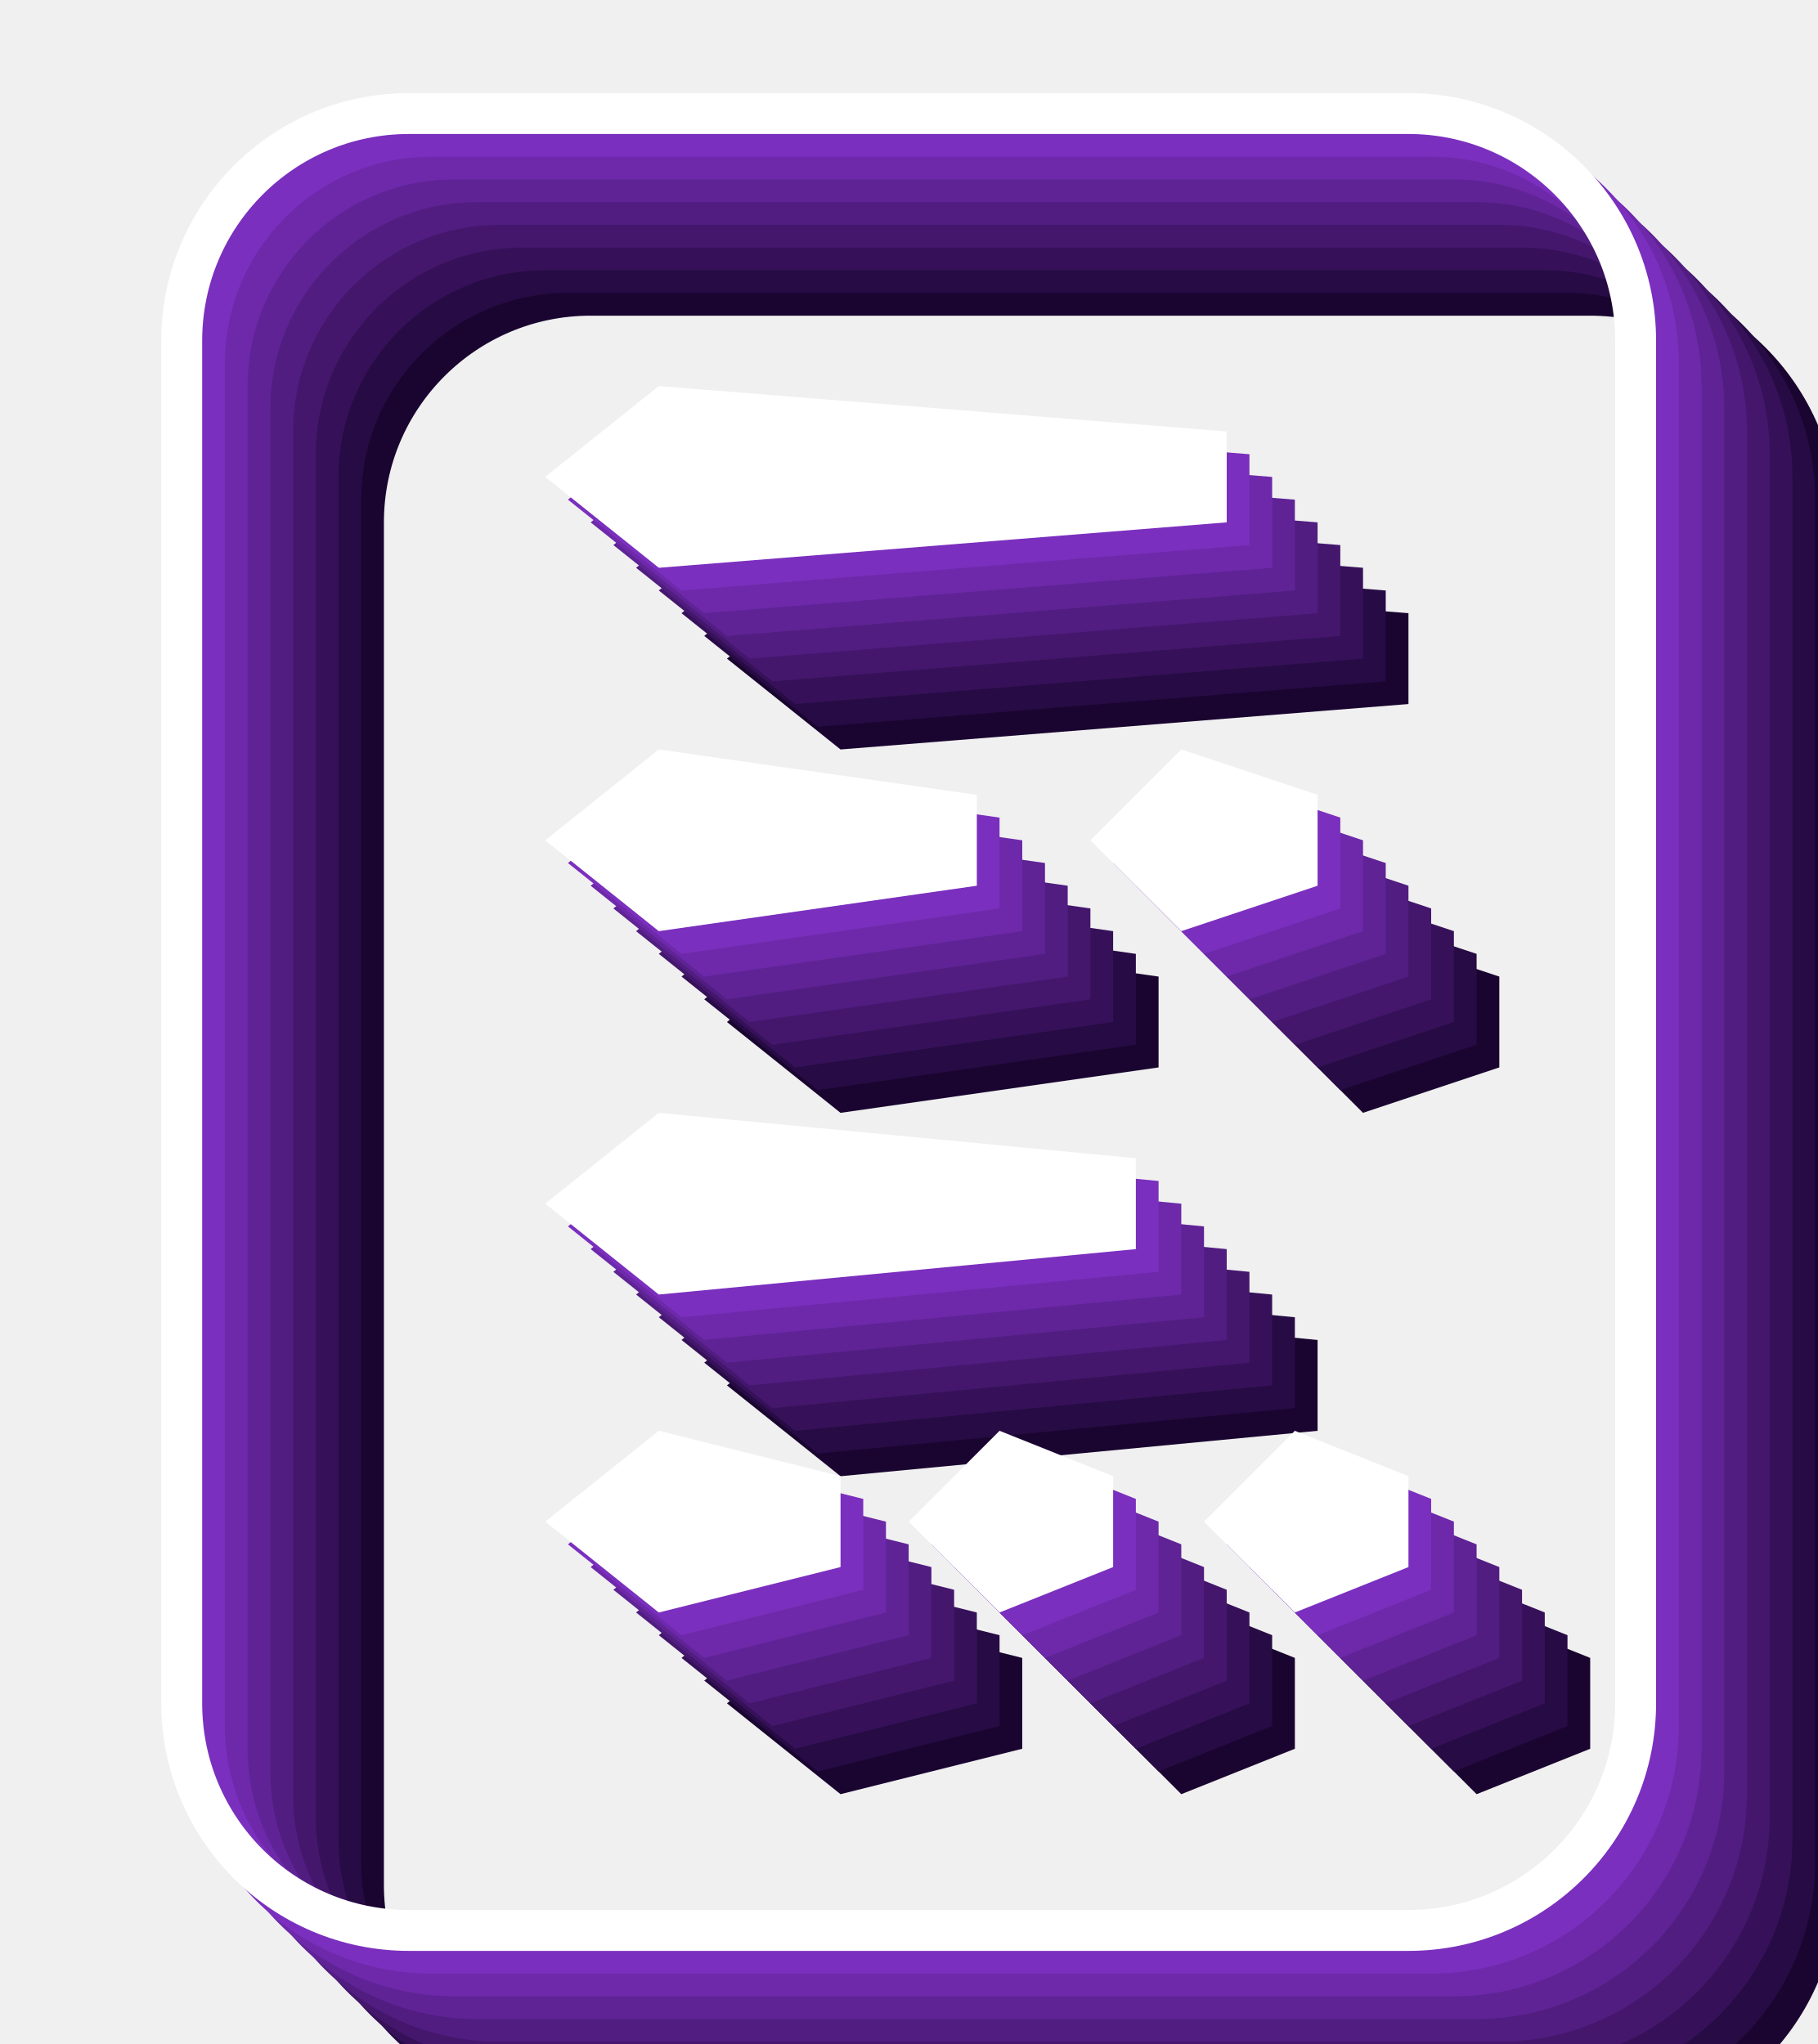
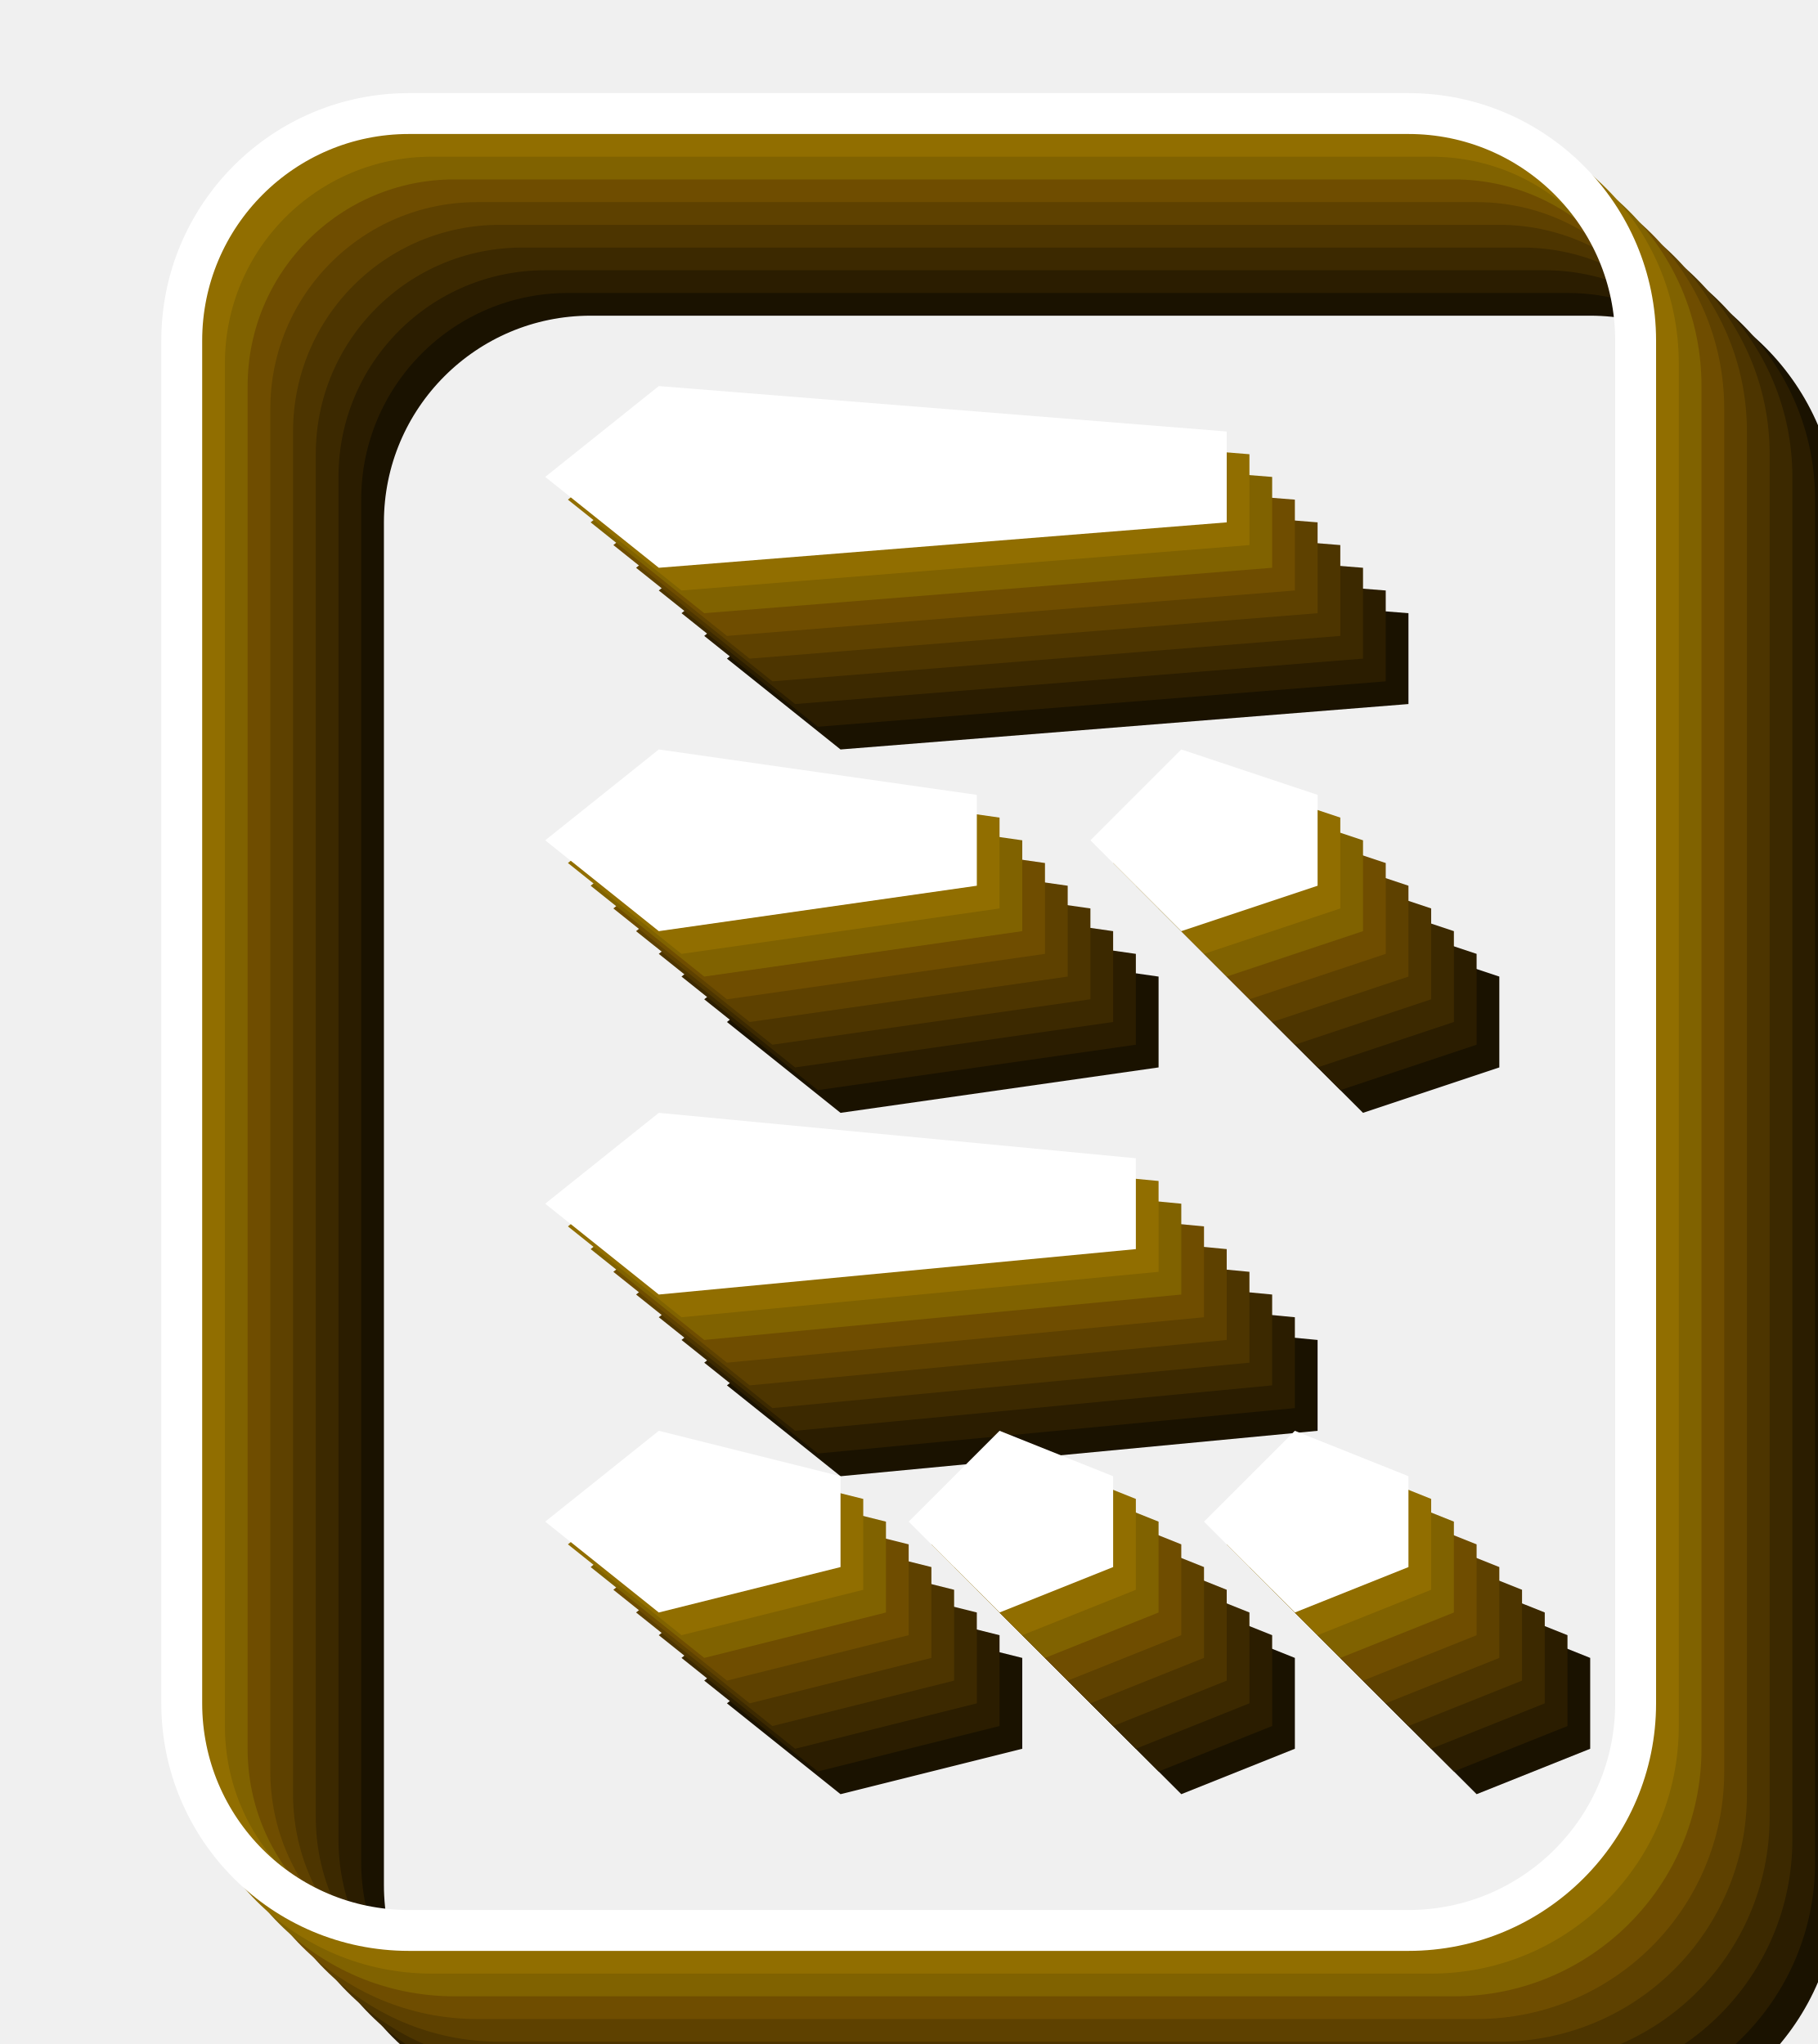
<svg xmlns="http://www.w3.org/2000/svg" viewBox="0 0 80 90" width="80" height="90">
  <g transform="translate(48,53)">
-     <rect x="-32" y="-40" width="64" height="80" rx="10" fill="none" stroke="#1A0530" stroke-width="1.8" />
-     <g fill="#1A0530">
+     <rect x="-32" y="-40" width="64" height="80" rx="10" fill="none" stroke="#1A1200" stroke-width="1.8" />
+     <g fill="#1A1200">
      <path d="M-16,-24 L-11,-28 L14,-26 L14,-22 L-11,-20 Z" />
      <path d="M-16,-8 L-11,-12 L3,-10 L3,-6 L-11,-4 Z" />
      <path d="M8,-8 L12,-12 L18,-10 L18,-6 L12,-4 Z" />
      <path d="M-16,8 L-11,4 L10,6 L10,10 L-11,12 Z" />
      <path d="M-16,22 L-11,18 L-3,20 L-3,24 L-11,26 Z" />
      <path d="M0,22 L4,18 L9,20 L9,24 L4,26 Z" />
      <path d="M13,22 L17,18 L22,20 L22,24 L17,26 Z" />
    </g>
  </g>
  <g transform="translate(47,52)">
-     <rect x="-32" y="-40" width="64" height="80" rx="10" fill="none" stroke="#270B44" stroke-width="1.8" />
-     <g fill="#270B44">
+     <rect x="-32" y="-40" width="64" height="80" rx="10" fill="none" stroke="#2B1D00" stroke-width="1.8" />
+     <g fill="#2B1D00">
      <path d="M-16,-24 L-11,-28 L14,-26 L14,-22 L-11,-20 Z" />
      <path d="M-16,-8 L-11,-12 L3,-10 L3,-6 L-11,-4 Z" />
      <path d="M8,-8 L12,-12 L18,-10 L18,-6 L12,-4 Z" />
      <path d="M-16,8 L-11,4 L10,6 L10,10 L-11,12 Z" />
      <path d="M-16,22 L-11,18 L-3,20 L-3,24 L-11,26 Z" />
      <path d="M0,22 L4,18 L9,20 L9,24 L4,26 Z" />
      <path d="M13,22 L17,18 L22,20 L22,24 L17,26 Z" />
    </g>
  </g>
  <g transform="translate(46,51)">
-     <rect x="-32" y="-40" width="64" height="80" rx="10" fill="none" stroke="#361159" stroke-width="1.8" />
-     <g fill="#361159">
+     <rect x="-32" y="-40" width="64" height="80" rx="10" fill="none" stroke="#3C2900" stroke-width="1.8" />
+     <g fill="#3C2900">
      <path d="M-16,-24 L-11,-28 L14,-26 L14,-22 L-11,-20 Z" />
      <path d="M-16,-8 L-11,-12 L3,-10 L3,-6 L-11,-4 Z" />
      <path d="M8,-8 L12,-12 L18,-10 L18,-6 L12,-4 Z" />
      <path d="M-16,8 L-11,4 L10,6 L10,10 L-11,12 Z" />
      <path d="M-16,22 L-11,18 L-3,20 L-3,24 L-11,26 Z" />
      <path d="M0,22 L4,18 L9,20 L9,24 L4,26 Z" />
      <path d="M13,22 L17,18 L22,20 L22,24 L17,26 Z" />
    </g>
  </g>
  <g transform="translate(45,50)">
-     <rect x="-32" y="-40" width="64" height="80" rx="10" fill="none" stroke="#44176D" stroke-width="1.8" />
-     <g fill="#44176D">
+     <rect x="-32" y="-40" width="64" height="80" rx="10" fill="none" stroke="#4D3500" stroke-width="1.8" />
+     <g fill="#4D3500">
      <path d="M-16,-24 L-11,-28 L14,-26 L14,-22 L-11,-20 Z" />
      <path d="M-16,-8 L-11,-12 L3,-10 L3,-6 L-11,-4 Z" />
      <path d="M8,-8 L12,-12 L18,-10 L18,-6 L12,-4 Z" />
      <path d="M-16,8 L-11,4 L10,6 L10,10 L-11,12 Z" />
      <path d="M-16,22 L-11,18 L-3,20 L-3,24 L-11,26 Z" />
      <path d="M0,22 L4,18 L9,20 L9,24 L4,26 Z" />
      <path d="M13,22 L17,18 L22,20 L22,24 L17,26 Z" />
    </g>
  </g>
  <g transform="translate(44,49)">
-     <rect x="-32" y="-40" width="64" height="80" rx="10" fill="none" stroke="#511D81" stroke-width="1.8" />
-     <g fill="#511D81">
+     <rect x="-32" y="-40" width="64" height="80" rx="10" fill="none" stroke="#5E4100" stroke-width="1.8" />
+     <g fill="#5E4100">
      <path d="M-16,-24 L-11,-28 L14,-26 L14,-22 L-11,-20 Z" />
      <path d="M-16,-8 L-11,-12 L3,-10 L3,-6 L-11,-4 Z" />
      <path d="M8,-8 L12,-12 L18,-10 L18,-6 L12,-4 Z" />
      <path d="M-16,8 L-11,4 L10,6 L10,10 L-11,12 Z" />
      <path d="M-16,22 L-11,18 L-3,20 L-3,24 L-11,26 Z" />
      <path d="M0,22 L4,18 L9,20 L9,24 L4,26 Z" />
      <path d="M13,22 L17,18 L22,20 L22,24 L17,26 Z" />
    </g>
  </g>
  <g transform="translate(43,48)">
-     <rect x="-32" y="-40" width="64" height="80" rx="10" fill="none" stroke="#5F2395" stroke-width="1.8" />
-     <g fill="#5F2395">
+     <rect x="-32" y="-40" width="64" height="80" rx="10" fill="none" stroke="#6F4D00" stroke-width="1.8" />
+     <g fill="#6F4D00">
      <path d="M-16,-24 L-11,-28 L14,-26 L14,-22 L-11,-20 Z" />
      <path d="M-16,-8 L-11,-12 L3,-10 L3,-6 L-11,-4 Z" />
      <path d="M8,-8 L12,-12 L18,-10 L18,-6 L12,-4 Z" />
      <path d="M-16,8 L-11,4 L10,6 L10,10 L-11,12 Z" />
      <path d="M-16,22 L-11,18 L-3,20 L-3,24 L-11,26 Z" />
      <path d="M0,22 L4,18 L9,20 L9,24 L4,26 Z" />
      <path d="M13,22 L17,18 L22,20 L22,24 L17,26 Z" />
    </g>
  </g>
  <g transform="translate(42,47)">
-     <rect x="-32" y="-40" width="64" height="80" rx="10" fill="none" stroke="#6D29AA" stroke-width="1.8" />
-     <g fill="#6D29AA">
+     <rect x="-32" y="-40" width="64" height="80" rx="10" fill="none" stroke="#806200" stroke-width="1.8" />
+     <g fill="#806200">
      <path d="M-16,-24 L-11,-28 L14,-26 L14,-22 L-11,-20 Z" />
      <path d="M-16,-8 L-11,-12 L3,-10 L3,-6 L-11,-4 Z" />
      <path d="M8,-8 L12,-12 L18,-10 L18,-6 L12,-4 Z" />
      <path d="M-16,8 L-11,4 L10,6 L10,10 L-11,12 Z" />
      <path d="M-16,22 L-11,18 L-3,20 L-3,24 L-11,26 Z" />
      <path d="M0,22 L4,18 L9,20 L9,24 L4,26 Z" />
      <path d="M13,22 L17,18 L22,20 L22,24 L17,26 Z" />
    </g>
  </g>
  <g transform="translate(41,46)">
-     <rect x="-32" y="-40" width="64" height="80" rx="10" fill="none" stroke="#7B2FBE" stroke-width="1.8" />
-     <g fill="#7B2FBE">
+     <rect x="-32" y="-40" width="64" height="80" rx="10" fill="none" stroke="#916E00" stroke-width="1.8" />
+     <g fill="#916E00">
      <path d="M-16,-24 L-11,-28 L14,-26 L14,-22 L-11,-20 Z" />
      <path d="M-16,-8 L-11,-12 L3,-10 L3,-6 L-11,-4 Z" />
      <path d="M8,-8 L12,-12 L18,-10 L18,-6 L12,-4 Z" />
      <path d="M-16,8 L-11,4 L10,6 L10,10 L-11,12 Z" />
      <path d="M-16,22 L-11,18 L-3,20 L-3,24 L-11,26 Z" />
      <path d="M0,22 L4,18 L9,20 L9,24 L4,26 Z" />
      <path d="M13,22 L17,18 L22,20 L22,24 L17,26 Z" />
    </g>
  </g>
  <g transform="translate(40,45)">
    <rect x="-32" y="-40" width="64" height="80" rx="10" fill="none" stroke="#FFFFFF" stroke-width="1.8" />
    <g fill="#FFFFFF">
      <path d="M-16,-24 L-11,-28 L14,-26 L14,-22 L-11,-20 Z" />
      <path d="M-16,-8 L-11,-12 L3,-10 L3,-6 L-11,-4 Z" />
      <path d="M8,-8 L12,-12 L18,-10 L18,-6 L12,-4 Z" />
      <path d="M-16,8 L-11,4 L10,6 L10,10 L-11,12 Z" />
      <path d="M-16,22 L-11,18 L-3,20 L-3,24 L-11,26 Z" />
      <path d="M0,22 L4,18 L9,20 L9,24 L4,26 Z" />
      <path d="M13,22 L17,18 L22,20 L22,24 L17,26 Z" />
    </g>
  </g>
</svg>
